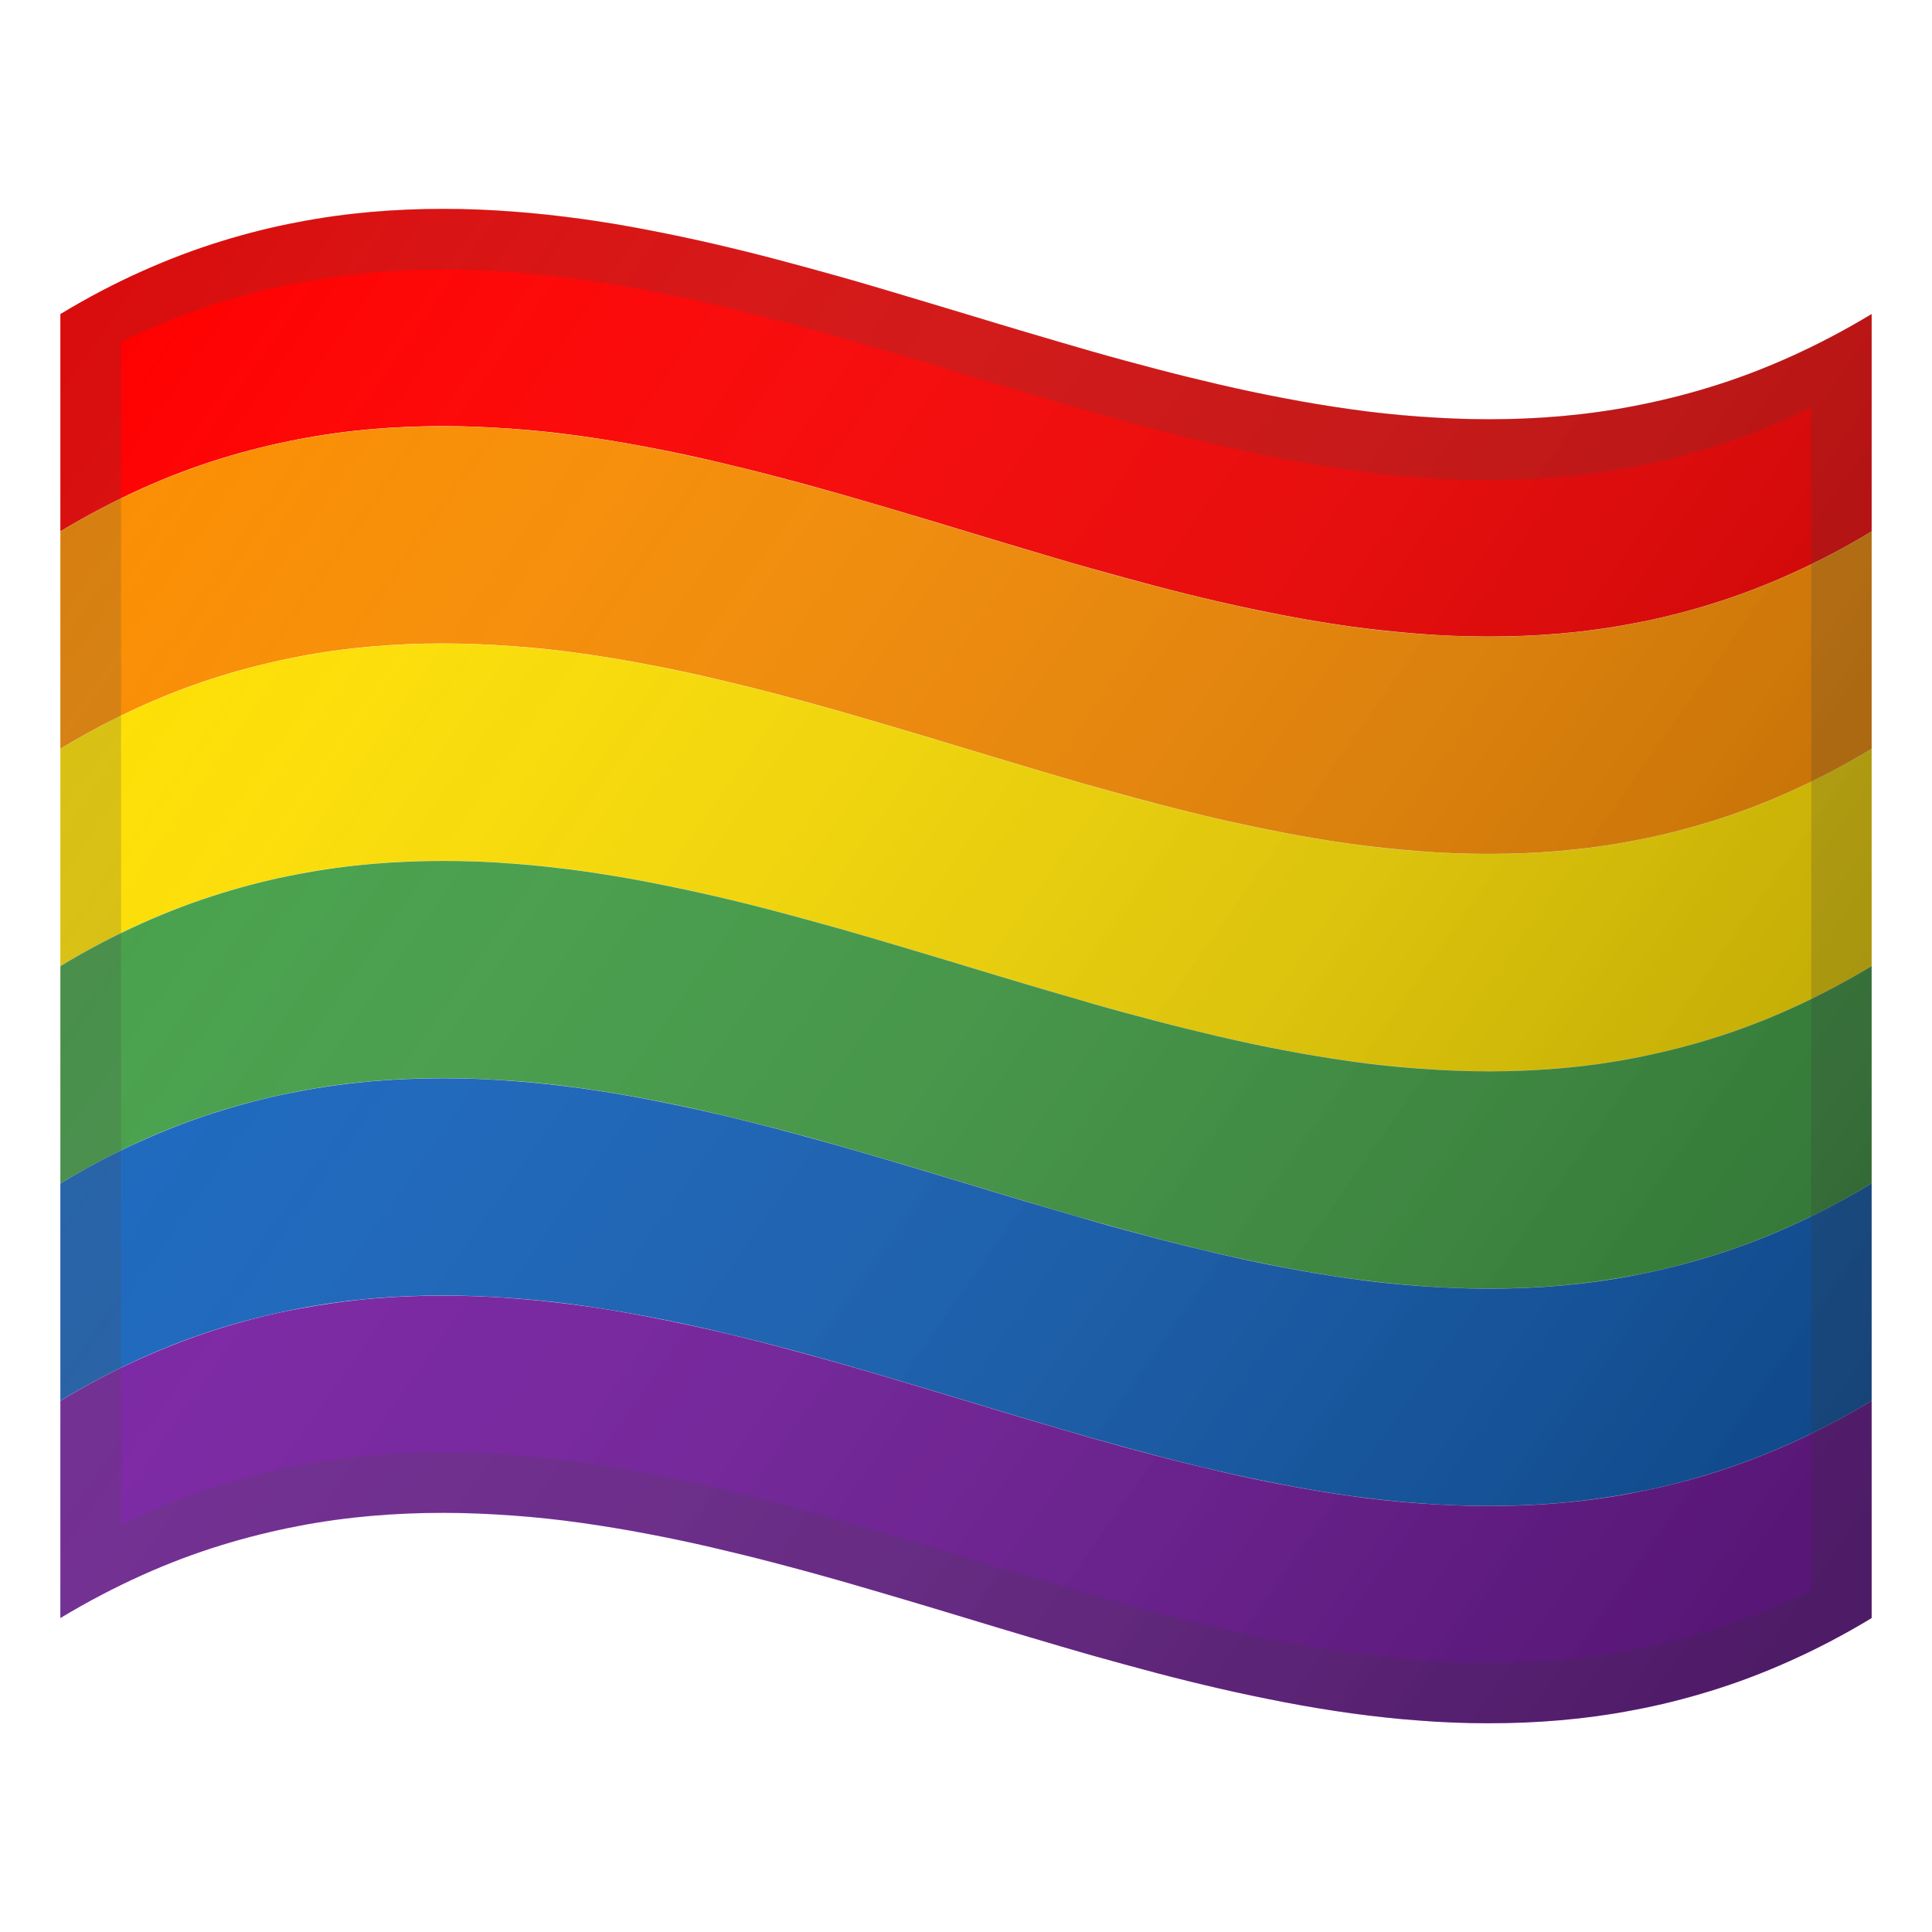
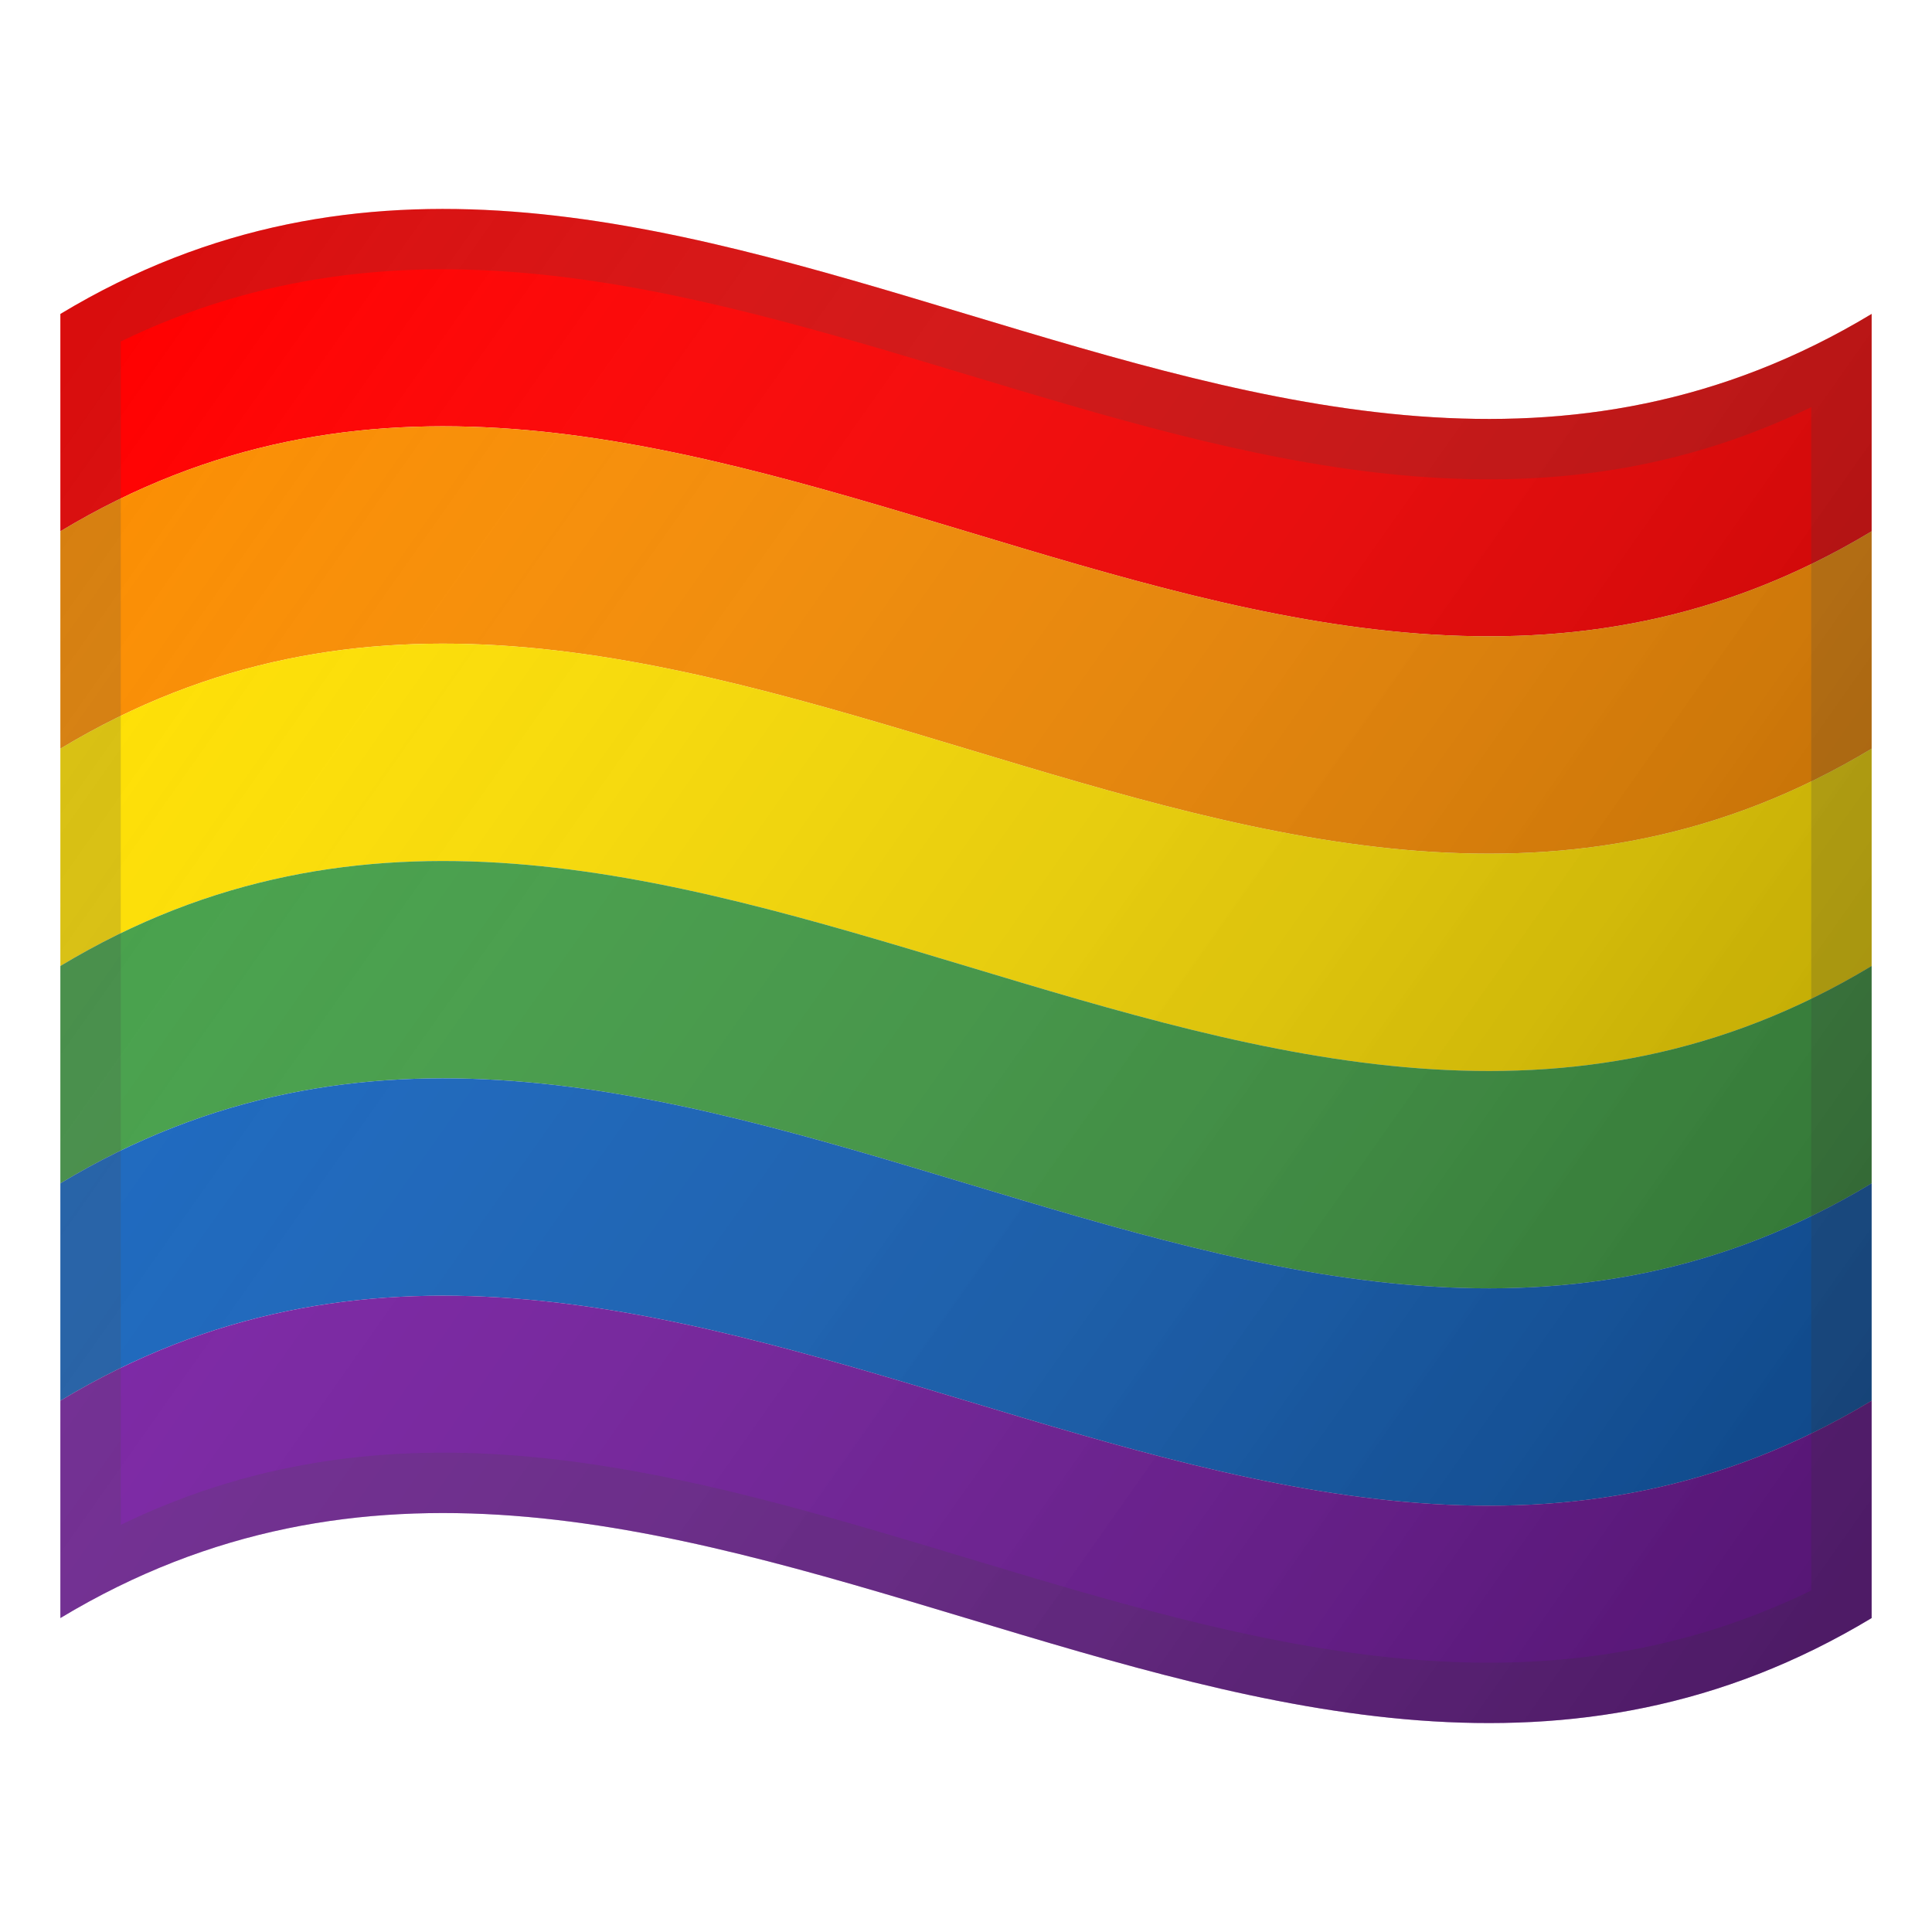
<svg xmlns="http://www.w3.org/2000/svg" enable-background="new 0 0 128 128" viewBox="0 0 128 128">
  <linearGradient id="b" x1="-153" x2="-85.917" y1="-607.79" y2="-607.79" gradientUnits="userSpaceOnUse">
    <stop stop-color="#fff" stop-opacity="0" offset="0" />
    <stop stop-opacity=".287" offset=".287" />
    <stop offset=".525" />
    <stop stop-opacity=".249" offset=".753" />
    <stop stop-color="#fff" stop-opacity="0" offset="1" />
  </linearGradient>
  <rect x="-153" y="-651.76" width="67.08" height="87.93" fill="url(#b)" opacity=".2" />
-   <path d="m124 35.2c-1.85 1.12-3.66 2.06-5.43 2.85-1.78 0.8-3.52 1.45-5.24 1.98s-3.4 0.95-5.06 1.26c-1.66 0.32-3.29 0.54-4.89 0.68s-3.19 0.2-4.75 0.2-3.1-0.06-4.62-0.18-3.02-0.28-4.5-0.48c-1.48-0.21-2.95-0.45-4.4-0.73s-2.89-0.58-4.32-0.91-2.85-0.68-4.25-1.05c-1.41-0.37-2.81-0.76-4.21-1.15s-2.79-0.81-4.17-1.22c-1.39-0.41-2.77-0.83-4.16-1.25-1.38-0.42-2.77-0.84-4.16-1.25s-2.78-0.82-4.17-1.22c-1.4-0.4-2.8-0.78-4.21-1.15s-2.83-0.72-4.25-1.05-2.87-0.64-4.32-0.91c-1.45-0.28-2.92-0.52-4.4-0.73s-2.98-0.37-4.5-0.48-3.06-0.18-4.62-0.18-3.14 0.06-4.75 0.2-3.24 0.36-4.89 0.68c-1.66 0.32-3.34 0.73-5.06 1.26s-3.46 1.18-5.24 1.98c-1.77 0.8-3.58 1.74-5.43 2.85v-5.01s0-2.88 0-4.37v-5.01c1.85-1.12 3.66-2.06 5.43-2.85s3.52-1.45 5.24-1.98 3.4-0.95 5.06-1.26c1.66-0.32 3.29-0.54 4.89-0.68 1.61-0.14 3.19-0.2 4.75-0.2s3.1 0.06 4.62 0.18c1.52 0.11 3.02 0.28 4.5 0.48s2.95 0.45 4.4 0.73 2.89 0.58 4.32 0.91 2.85 0.68 4.25 1.05c1.41 0.37 2.81 0.76 4.21 1.15s2.79 0.81 4.17 1.22 2.77 0.83 4.16 1.25c1.38 0.42 2.77 0.84 4.16 1.25s2.78 0.82 4.17 1.22 2.8 0.78 4.21 1.15 2.83 0.72 4.25 1.05c1.43 0.33 2.87 0.64 4.32 0.91 1.45 0.28 2.92 0.52 4.4 0.73s2.98 0.37 4.5 0.48 3.06 0.18 4.62 0.18 3.14-0.06 4.75-0.2 3.24-0.36 4.89-0.68c1.66-0.32 3.34-0.73 5.06-1.26s3.46-1.18 5.24-1.98 3.59-1.74 5.43-2.85v5.01 4.37s0 3.09 0 5.01z" fill="#f00" />
-   <path d="m124 49.6c-1.85 1.12-3.66 2.06-5.43 2.85-1.78 0.8-3.52 1.45-5.24 1.98s-3.4 0.95-5.06 1.26c-1.66 0.32-3.29 0.54-4.89 0.68s-3.19 0.2-4.75 0.2-3.1-0.06-4.62-0.18-3.02-0.28-4.5-0.48c-1.48-0.21-2.95-0.45-4.4-0.73s-2.89-0.58-4.32-0.91-2.85-0.68-4.25-1.05c-1.41-0.37-2.81-0.76-4.21-1.15s-2.79-0.81-4.17-1.22c-1.39-0.41-2.77-0.83-4.16-1.25s-2.77-0.84-4.16-1.25-2.78-0.82-4.17-1.22c-1.4-0.4-2.8-0.78-4.21-1.15s-2.83-0.72-4.25-1.05c-1.43-0.33-2.87-0.64-4.32-0.91-1.45-0.28-2.92-0.52-4.4-0.73s-2.98-0.37-4.5-0.48-3.06-0.18-4.62-0.18-3.14 0.06-4.75 0.2-3.24 0.36-4.89 0.68c-1.66 0.32-3.34 0.73-5.06 1.26s-3.46 1.18-5.24 1.98-3.58 1.73-5.43 2.85v-5.01s0-2.88 0-4.37 0-3.09 0-5.01c1.85-1.12 3.66-2.06 5.43-2.85 1.78-0.8 3.52-1.45 5.24-1.98s3.4-0.95 5.06-1.26c1.66-0.32 3.29-0.54 4.89-0.68 1.61-0.14 3.19-0.2 4.75-0.2s3.1 0.06 4.62 0.18c1.52 0.11 3.02 0.28 4.5 0.48s2.95 0.45 4.4 0.73 2.89 0.58 4.32 0.91 2.85 0.68 4.25 1.05c1.41 0.37 2.81 0.76 4.21 1.15 1.4 0.4 2.79 0.81 4.17 1.22 1.39 0.41 2.77 0.83 4.16 1.25 1.38 0.42 2.77 0.84 4.16 1.25s2.78 0.82 4.17 1.22 2.8 0.78 4.21 1.15 2.83 0.72 4.25 1.05c1.43 0.33 2.87 0.64 4.32 0.91 1.45 0.28 2.92 0.52 4.4 0.73s2.98 0.37 4.5 0.48 3.06 0.18 4.62 0.18 3.14-0.06 4.75-0.2 3.24-0.36 4.89-0.68c1.66-0.32 3.34-0.73 5.06-1.26s3.46-1.18 5.24-1.98 3.59-1.74 5.43-2.85v5.01s0 2.88 0 4.37 0 3.09 0 5.01z" fill="#FB8D00" />
-   <path d="m124 64c-1.85 1.12-3.66 2.06-5.43 2.85-1.78 0.8-3.52 1.45-5.24 1.98s-3.4 0.95-5.06 1.26c-1.66 0.32-3.29 0.54-4.89 0.68s-3.19 0.2-4.75 0.2-3.1-0.06-4.62-0.18-3.02-0.28-4.5-0.48c-1.48-0.21-2.95-0.45-4.4-0.73s-2.89-0.58-4.32-0.91-2.85-0.68-4.25-1.05c-1.41-0.37-2.81-0.76-4.21-1.15s-2.79-0.81-4.17-1.22c-1.39-0.41-2.78-0.83-4.16-1.25s-2.77-0.84-4.16-1.25-2.78-0.82-4.17-1.22c-1.4-0.4-2.8-0.78-4.21-1.15s-2.83-0.72-4.25-1.05-2.87-0.64-4.32-0.91c-1.45-0.28-2.92-0.52-4.4-0.73s-2.98-0.37-4.5-0.48-3.06-0.18-4.62-0.18-3.14 0.06-4.75 0.2-3.24 0.36-4.89 0.68c-1.66 0.32-3.34 0.73-5.06 1.26s-3.46 1.18-5.24 1.98c-1.77 0.79-3.58 1.73-5.43 2.85v-5.01s0-2.88 0-4.37v-5.01c1.85-1.12 3.66-2.06 5.43-2.85s3.52-1.45 5.24-1.98 3.4-0.95 5.06-1.26c1.66-0.32 3.29-0.54 4.89-0.68 1.61-0.14 3.19-0.2 4.75-0.2s3.1 0.06 4.62 0.18c1.52 0.11 3.02 0.28 4.5 0.48 1.48 0.21 2.95 0.45 4.4 0.73s2.89 0.58 4.32 0.91 2.85 0.68 4.25 1.05c1.41 0.37 2.81 0.76 4.21 1.15 1.4 0.4 2.79 0.81 4.17 1.22 1.39 0.41 2.77 0.83 4.16 1.25s2.77 0.84 4.16 1.25 2.78 0.82 4.17 1.22 2.8 0.78 4.21 1.15 2.83 0.72 4.25 1.05c1.43 0.33 2.87 0.64 4.32 0.91 1.45 0.28 2.92 0.52 4.4 0.73s2.98 0.37 4.5 0.48 3.06 0.18 4.62 0.18 3.14-0.06 4.75-0.2 3.24-0.36 4.89-0.68c1.66-0.32 3.34-0.73 5.06-1.26s3.46-1.18 5.24-1.98 3.59-1.74 5.43-2.85v5.01 4.37s0 3.09 0 5.01z" fill="#FFE000" />
-   <path d="m124 78.4c-1.85 1.12-3.66 2.06-5.43 2.85-1.78 0.8-3.52 1.45-5.24 1.98s-3.4 0.95-5.06 1.26-3.29 0.54-4.89 0.68c-1.61 0.14-3.19 0.2-4.75 0.2s-3.1-0.06-4.62-0.18c-1.52-0.11-3.02-0.28-4.5-0.48-1.48-0.21-2.95-0.45-4.4-0.73s-2.89-0.58-4.32-0.91-2.85-0.68-4.25-1.05c-1.41-0.37-2.81-0.76-4.21-1.15s-2.79-0.81-4.17-1.22c-1.39-0.41-2.77-0.83-4.16-1.25-1.38-0.42-2.77-0.84-4.16-1.25s-2.78-0.82-4.17-1.22c-1.4-0.4-2.8-0.78-4.21-1.15s-2.83-0.72-4.25-1.05-2.87-0.64-4.32-0.91c-1.45-0.28-2.92-0.52-4.4-0.73s-2.98-0.37-4.5-0.48-3.06-0.18-4.62-0.18-3.14 0.06-4.75 0.2-3.24 0.36-4.89 0.68c-1.66 0.32-3.34 0.73-5.06 1.26s-3.46 1.18-5.24 1.98c-1.77 0.8-3.58 1.74-5.43 2.85v-5.01s0-2.88 0-4.37v-5.01c1.85-1.12 3.66-2.06 5.43-2.85 1.78-0.8 3.52-1.45 5.24-1.98s3.4-0.95 5.06-1.26c1.66-0.32 3.29-0.54 4.89-0.68 1.61-0.14 3.19-0.2 4.75-0.2s3.1 0.06 4.62 0.18c1.52 0.11 3.02 0.28 4.5 0.48 1.48 0.21 2.95 0.45 4.4 0.73s2.89 0.58 4.32 0.91 2.85 0.68 4.25 1.05c1.41 0.37 2.81 0.76 4.21 1.15 1.4 0.4 2.79 0.81 4.17 1.22 1.39 0.41 2.77 0.83 4.16 1.25 1.38 0.42 2.77 0.84 4.16 1.25s2.78 0.82 4.17 1.22 2.8 0.78 4.21 1.15 2.83 0.72 4.25 1.05c1.43 0.33 2.87 0.64 4.32 0.91 1.45 0.28 2.92 0.52 4.4 0.73s2.98 0.37 4.5 0.48 3.06 0.18 4.62 0.18 3.14-0.06 4.75-0.2 3.24-0.36 4.89-0.68c1.66-0.32 3.34-0.73 5.06-1.26s3.46-1.18 5.24-1.98 3.59-1.74 5.43-2.85v5.01 4.37s0 3.09 0 5.01z" fill="#43A047" />
-   <path d="m124 92.8c-1.85 1.12-3.66 2.06-5.43 2.85-1.78 0.8-3.52 1.45-5.24 1.98s-3.4 0.95-5.06 1.26-3.29 0.54-4.89 0.68c-1.61 0.14-3.19 0.2-4.75 0.2s-3.1-0.06-4.62-0.18c-1.52-0.11-3.02-0.28-4.5-0.48-1.48-0.21-2.95-0.45-4.4-0.73s-2.89-0.58-4.32-0.91-2.85-0.68-4.25-1.05c-1.41-0.37-2.81-0.76-4.21-1.15-1.4-0.4-2.79-0.81-4.17-1.22-1.39-0.41-2.77-0.83-4.16-1.25-1.38-0.42-2.77-0.84-4.16-1.25s-2.78-0.82-4.17-1.22c-1.4-0.4-2.8-0.78-4.21-1.15s-2.83-0.72-4.25-1.05-2.87-0.64-4.32-0.91c-1.45-0.28-2.92-0.52-4.4-0.73s-2.98-0.37-4.5-0.48-3.06-0.18-4.62-0.18-3.14 0.06-4.75 0.2-3.24 0.36-4.89 0.68-3.34 0.73-5.06 1.26-3.46 1.18-5.24 1.98-3.58 1.73-5.43 2.85v-5.01s0-2.88 0-4.37v-5.01c1.85-1.12 3.66-2.06 5.43-2.85 1.78-0.8 3.52-1.45 5.24-1.98s3.4-0.95 5.06-1.26c1.66-0.32 3.29-0.54 4.89-0.68 1.61-0.14 3.19-0.2 4.75-0.2s3.1 0.06 4.62 0.18c1.52 0.11 3.02 0.28 4.5 0.48 1.48 0.21 2.95 0.45 4.4 0.73s2.89 0.58 4.32 0.91 2.85 0.68 4.25 1.05c1.41 0.37 2.81 0.76 4.21 1.15 1.4 0.4 2.79 0.81 4.17 1.22 1.39 0.41 2.77 0.83 4.16 1.25 1.38 0.42 2.77 0.84 4.16 1.25s2.78 0.82 4.17 1.22 2.8 0.78 4.21 1.15 2.83 0.72 4.25 1.05c1.43 0.33 2.87 0.64 4.32 0.91 1.45 0.28 2.92 0.52 4.4 0.73s2.98 0.37 4.5 0.48 3.06 0.18 4.62 0.18 3.14-0.06 4.75-0.2 3.24-0.36 4.89-0.68c1.66-0.32 3.34-0.73 5.06-1.26s3.46-1.18 5.24-1.98 3.59-1.74 5.43-2.85v5.01 4.37s0 3.09 0 5.01z" fill="#1565C0" />
-   <path d="m124 107.2c-1.85 1.12-3.66 2.06-5.43 2.85-1.78 0.8-3.52 1.45-5.24 1.98s-3.4 0.95-5.06 1.26c-1.66 0.32-3.29 0.54-4.89 0.68-1.61 0.14-3.19 0.2-4.75 0.2s-3.1-0.06-4.62-0.18c-1.52-0.11-3.02-0.28-4.5-0.48-1.48-0.21-2.95-0.45-4.4-0.73s-2.89-0.58-4.32-0.91-2.85-0.68-4.25-1.05-2.81-0.76-4.21-1.15c-1.4-0.4-2.79-0.81-4.17-1.22-1.39-0.41-2.77-0.83-4.16-1.25-1.38-0.42-2.77-0.84-4.16-1.25s-2.78-0.82-4.17-1.22c-1.4-0.4-2.8-0.78-4.21-1.15s-2.83-0.72-4.25-1.05-2.87-0.64-4.32-0.91c-1.45-0.28-2.92-0.52-4.4-0.73s-2.98-0.37-4.5-0.48-3.06-0.18-4.62-0.18-3.14 0.06-4.75 0.2-3.24 0.36-4.89 0.68c-1.66 0.32-3.34 0.73-5.06 1.26s-3.46 1.18-5.24 1.98-3.59 1.74-5.43 2.85v-5.01s0-2.88 0-4.37v-5.01c1.85-1.12 3.66-2.06 5.43-2.85s3.52-1.45 5.24-1.98 3.4-0.95 5.06-1.26 3.29-0.54 4.89-0.68c1.61-0.14 3.19-0.2 4.75-0.2s3.1 0.06 4.62 0.18c1.52 0.11 3.02 0.28 4.5 0.48s2.95 0.45 4.4 0.73 2.89 0.58 4.32 0.91 2.85 0.68 4.25 1.05c1.41 0.37 2.81 0.76 4.21 1.15 1.4 0.4 2.79 0.81 4.17 1.22 1.39 0.41 2.77 0.83 4.16 1.25 1.38 0.42 2.77 0.84 4.16 1.25s2.78 0.82 4.17 1.22c1.4 0.4 2.8 0.78 4.21 1.15s2.83 0.72 4.25 1.05c1.43 0.33 2.87 0.64 4.32 0.91 1.45 0.28 2.92 0.52 4.4 0.73s2.98 0.37 4.5 0.48 3.06 0.18 4.62 0.18 3.14-0.06 4.75-0.2 3.24-0.36 4.89-0.68 3.34-0.73 5.06-1.26 3.46-1.18 5.24-1.98 3.59-1.74 5.43-2.85v5.01 4.37s0 3.09 0 5.01z" fill="#7A1FA6" />
-   <g opacity=".2">
-     <path d="m120 26.98v5.44 4.72 4.48s0 3.06 0 4.72v5.44 5.33s0 3.2 0 4.69v4.37 4.37 4.69s0 3.41 0 5.33v5.44s0 3.21 0 4.72v4.48 4.72s0 3.45 0 5.44c-1.87 0.91-3.69 1.66-5.49 2.27-1.79 0.61-3.55 1.09-5.27 1.45s-3.42 0.63-5.08 0.8-3.3 0.26-4.9 0.28-3.19-0.03-4.75-0.14-3.09-0.27-4.61-0.47-3.01-0.45-4.49-0.72-2.95-0.59-4.4-0.92-2.89-0.69-4.32-1.06-2.85-0.77-4.26-1.17-2.82-0.81-4.22-1.23l-4.2-1.26c-1.4-0.42-2.8-0.85-4.2-1.26s-2.81-0.83-4.22-1.23-2.83-0.79-4.26-1.17c-1.43-0.37-2.87-0.73-4.32-1.06s-2.92-0.64-4.4-0.92-2.98-0.52-4.49-0.72c-1.52-0.2-3.05-0.36-4.61-0.47s-3.14-0.16-4.75-0.14-3.24 0.1-4.9 0.28c-1.66 0.17-3.35 0.43-5.08 0.8-1.72 0.37-3.48 0.84-5.27 1.45s-3.62 1.36-5.49 2.27v-5.44-4.72-4.48-4.72-5.44-5.33s0-3.2 0-4.69 0-2.93 0-4.37v-4.37s0-3.04 0-4.69 0-3.41 0-5.33v-5.43-4.72s0-2.97 0-4.48v-4.72-5.43c1.87-0.91 3.69-1.66 5.49-2.27s3.55-1.09 5.27-1.45c1.72-0.37 3.42-0.63 5.08-0.8s3.3-0.26 4.9-0.28c1.61-0.02 3.19 0.03 4.75 0.14s3.09 0.27 4.61 0.47 3.01 0.45 4.49 0.72c1.48 0.28 2.95 0.59 4.4 0.92s2.89 0.69 4.32 1.06 2.85 0.77 4.26 1.17 2.82 0.81 4.22 1.23 2.8 0.84 4.2 1.26 2.8 0.85 4.2 1.26c1.4 0.42 2.81 0.83 4.22 1.23s2.83 0.79 4.26 1.17c1.43 0.37 2.87 0.73 4.32 1.06s2.92 0.64 4.4 0.92 2.98 0.52 4.49 0.72c1.52 0.2 3.05 0.36 4.61 0.47s3.14 0.16 4.75 0.14 3.24-0.1 4.9-0.28c1.66-0.17 3.35-0.43 5.08-0.8 1.72-0.37 3.48-0.84 5.27-1.45s3.62-1.38 5.49-2.29m4-6.18c-1.85 1.12-3.66 2.06-5.43 2.85-1.78 0.8-3.52 1.45-5.24 1.98s-3.4 0.95-5.06 1.26c-1.66 0.32-3.29 0.54-4.89 0.68s-3.19 0.2-4.75 0.2-3.1-0.06-4.62-0.18c-1.52-0.11-3.02-0.28-4.5-0.48-1.48-0.21-2.95-0.45-4.4-0.73s-2.89-0.58-4.32-0.91-2.85-0.68-4.25-1.05c-1.41-0.37-2.81-0.76-4.21-1.15s-2.79-0.81-4.17-1.22c-1.39-0.41-2.77-0.83-4.16-1.25-1.38-0.42-2.77-0.84-4.16-1.25s-2.78-0.82-4.17-1.22-2.8-0.78-4.21-1.15-2.83-0.72-4.25-1.05c-1.43-0.33-2.87-0.64-4.32-0.91-1.45-0.28-2.92-0.52-4.4-0.73s-2.98-0.37-4.5-0.48-3.06-0.18-4.62-0.18-3.14 0.06-4.75 0.2-3.24 0.36-4.89 0.68c-1.66 0.32-3.34 0.73-5.06 1.26s-3.46 1.18-5.24 1.98-3.58 1.73-5.43 2.85v5.33s0 3.2 0 4.69v4.37 4.37 4.69s0 3.41 0 5.33v0.02 5.33s0 3.2 0 4.69v4.37 4.37 4.69s0 3.41 0 5.33v5.33s0 3.2 0 4.69 0 2.93 0 4.37 0 2.88 0 4.37 0 3.04 0 4.69 0 3.41 0 5.33c1.85-1.12 3.66-2.06 5.43-2.85 1.78-0.8 3.52-1.45 5.24-1.98s3.4-0.95 5.06-1.26c1.66-0.32 3.29-0.54 4.89-0.68 1.61-0.14 3.19-0.2 4.75-0.2s3.1 0.06 4.62 0.18c1.52 0.11 3.02 0.28 4.5 0.48 1.48 0.21 2.95 0.45 4.4 0.73s2.89 0.58 4.32 0.91 2.85 0.68 4.25 1.05c1.41 0.37 2.81 0.76 4.21 1.15 1.4 0.4 2.79 0.81 4.17 1.22s2.77 0.83 4.16 1.25c1.38 0.42 2.77 0.84 4.16 1.25s2.78 0.82 4.17 1.22c1.4 0.4 2.8 0.78 4.21 1.15s2.83 0.72 4.25 1.05c1.43 0.33 2.87 0.64 4.32 0.91 1.45 0.28 2.92 0.52 4.4 0.73s2.98 0.37 4.5 0.48 3.06 0.18 4.62 0.18 3.14-0.06 4.75-0.2 3.24-0.36 4.89-0.68c1.66-0.32 3.34-0.73 5.06-1.26s3.46-1.18 5.24-1.98 3.59-1.74 5.43-2.85v-5.33s0-3.2 0-4.69 0-2.93 0-4.37 0-2.88 0-4.37 0-3.04 0-4.69 0-3.41 0-5.33v-5.33s0-3.2 0-4.69v-4.37-4.37-4.69s0-3.41 0-5.33v-0.02-5.33s0-3.2 0-4.69v-4.37-4.37-4.69s0-3.41 0-5.33z" fill="#424242" />
-   </g>
+   <path d="M4 20.8c40-24.1 80 24.1 120 0v14.4c-40 24.1-80-24.1-120 0z" fill="#F00" />
+   <path d="M4 35.2c40-24.1 80 24.1 120 0v14.4c-40 24.1-80-24.1-120 0z" fill="#FB8D00" />
+   <path d="M4 49.6c40-24.1 80 24.1 120 0v14.4c-40 24.1-80-24.1-120 0z" fill="#FFE000" />
+   <path d="M4 64c40-24.1 80 24.1 120 0v14.4c-40 24.1-80-24.1-120 0z" fill="#43A047" />
+   <path d="M4 78.4c40-24.1 80 24.1 120 0v14.4c-40 24.1-80-24.1-120 0z" fill="#1565C0" />
+   <path d="M4 92.8c40-24.1 80 24.1 120 0v14.4c-40 24.1-80-24.1-120 0z" fill="#7A1FA6" />
+   <path d="M8 22.626c37.333-18.145 74.667 22.493 112 4.349v78.4c-37.333 18.145-74.667-22.493-112-4.349zM124 20.8c-40 24.1-80-24.1-120 0v86.4c40-24.1 80 24.1 120 0z" fill="#424242" opacity=".2" />
  <linearGradient id="a" x1="5.37" x2="122.37" y1="22.659" y2="105.16" gradientUnits="userSpaceOnUse">
    <stop stop-color="#fff" stop-opacity="0" offset="0" />
    <stop stop-color="#C8C8C8" stop-opacity=".165" offset=".165" />
    <stop stop-color="#828282" stop-opacity=".393" offset=".393" />
    <stop stop-color="#4A4A4A" stop-opacity=".6" offset=".6" />
    <stop stop-color="#222" stop-opacity=".776" offset=".776" />
    <stop stop-color="#090909" stop-opacity=".915" offset=".915" />
    <stop offset="1" />
  </linearGradient>
-   <path d="m124 107.2c-1.85 1.12-3.66 2.06-5.43 2.85-1.78 0.8-3.52 1.45-5.24 1.98s-3.4 0.95-5.06 1.26c-1.66 0.32-3.29 0.54-4.89 0.68-1.61 0.14-3.19 0.2-4.75 0.2s-3.1-0.06-4.62-0.18c-1.52-0.11-3.02-0.28-4.5-0.48-1.48-0.21-2.95-0.45-4.4-0.73s-2.89-0.58-4.32-0.91-2.85-0.68-4.25-1.05-2.81-0.76-4.21-1.15c-1.4-0.4-2.79-0.81-4.17-1.22-1.39-0.41-2.77-0.83-4.16-1.25-1.38-0.42-2.77-0.84-4.16-1.25s-2.78-0.82-4.17-1.22c-1.4-0.4-2.8-0.78-4.21-1.15s-2.83-0.72-4.25-1.05-2.87-0.64-4.32-0.91c-1.45-0.28-2.92-0.52-4.4-0.73s-2.98-0.37-4.5-0.48-3.06-0.18-4.62-0.18-3.14 0.06-4.75 0.2-3.24 0.36-4.89 0.68c-1.66 0.32-3.34 0.73-5.06 1.26s-3.46 1.18-5.24 1.98-3.59 1.74-5.43 2.85v-5.61-5.32-5.07-4.86-4.68s0-3.05 0-4.54v-4.43s0-2.92 0-4.36 0-2.89 0-4.33v-4.33-4.36-4.43s0-3 0-4.54 0-3.09 0-4.68v-4.86s0-3.34 0-5.07v-5.32-5.61c1.85-1.12 3.66-2.06 5.43-2.85s3.52-1.45 5.24-1.98 3.4-0.95 5.06-1.26c1.66-0.32 3.29-0.54 4.89-0.68 1.61-0.14 3.19-0.2 4.75-0.2s3.1 0.06 4.62 0.18c1.52 0.11 3.02 0.28 4.5 0.48s2.95 0.45 4.4 0.73 2.89 0.58 4.32 0.91 2.85 0.68 4.25 1.05c1.41 0.37 2.81 0.76 4.21 1.15s2.79 0.81 4.17 1.22 2.77 0.83 4.16 1.25c1.38 0.42 2.77 0.84 4.16 1.25s2.78 0.82 4.17 1.22 2.8 0.78 4.21 1.15 2.83 0.72 4.25 1.05c1.43 0.33 2.87 0.64 4.32 0.91 1.45 0.28 2.92 0.52 4.4 0.73s2.98 0.37 4.5 0.48 3.06 0.18 4.62 0.18 3.14-0.06 4.75-0.2 3.24-0.36 4.89-0.68c1.66-0.32 3.34-0.73 5.06-1.26s3.46-1.18 5.24-1.98 3.59-1.74 5.43-2.85v5.61 5.32 5.07s0 3.27 0 4.86v4.68s0 3.05 0 4.54 0 2.97 0 4.43v4.36 4.33 4.33s0 2.9 0 4.36 0 2.94 0 4.43v4.54s0 3.09 0 4.68v4.86 5.07 5.32 5.61z" fill="url(#a)" opacity=".3" />
+   <path d="M4 20.8c40-24.1 80 24.1 120 0v86.4c-40 24.1-80-24.1-120 0z" fill="url(#a)" opacity=".3" />
</svg>
